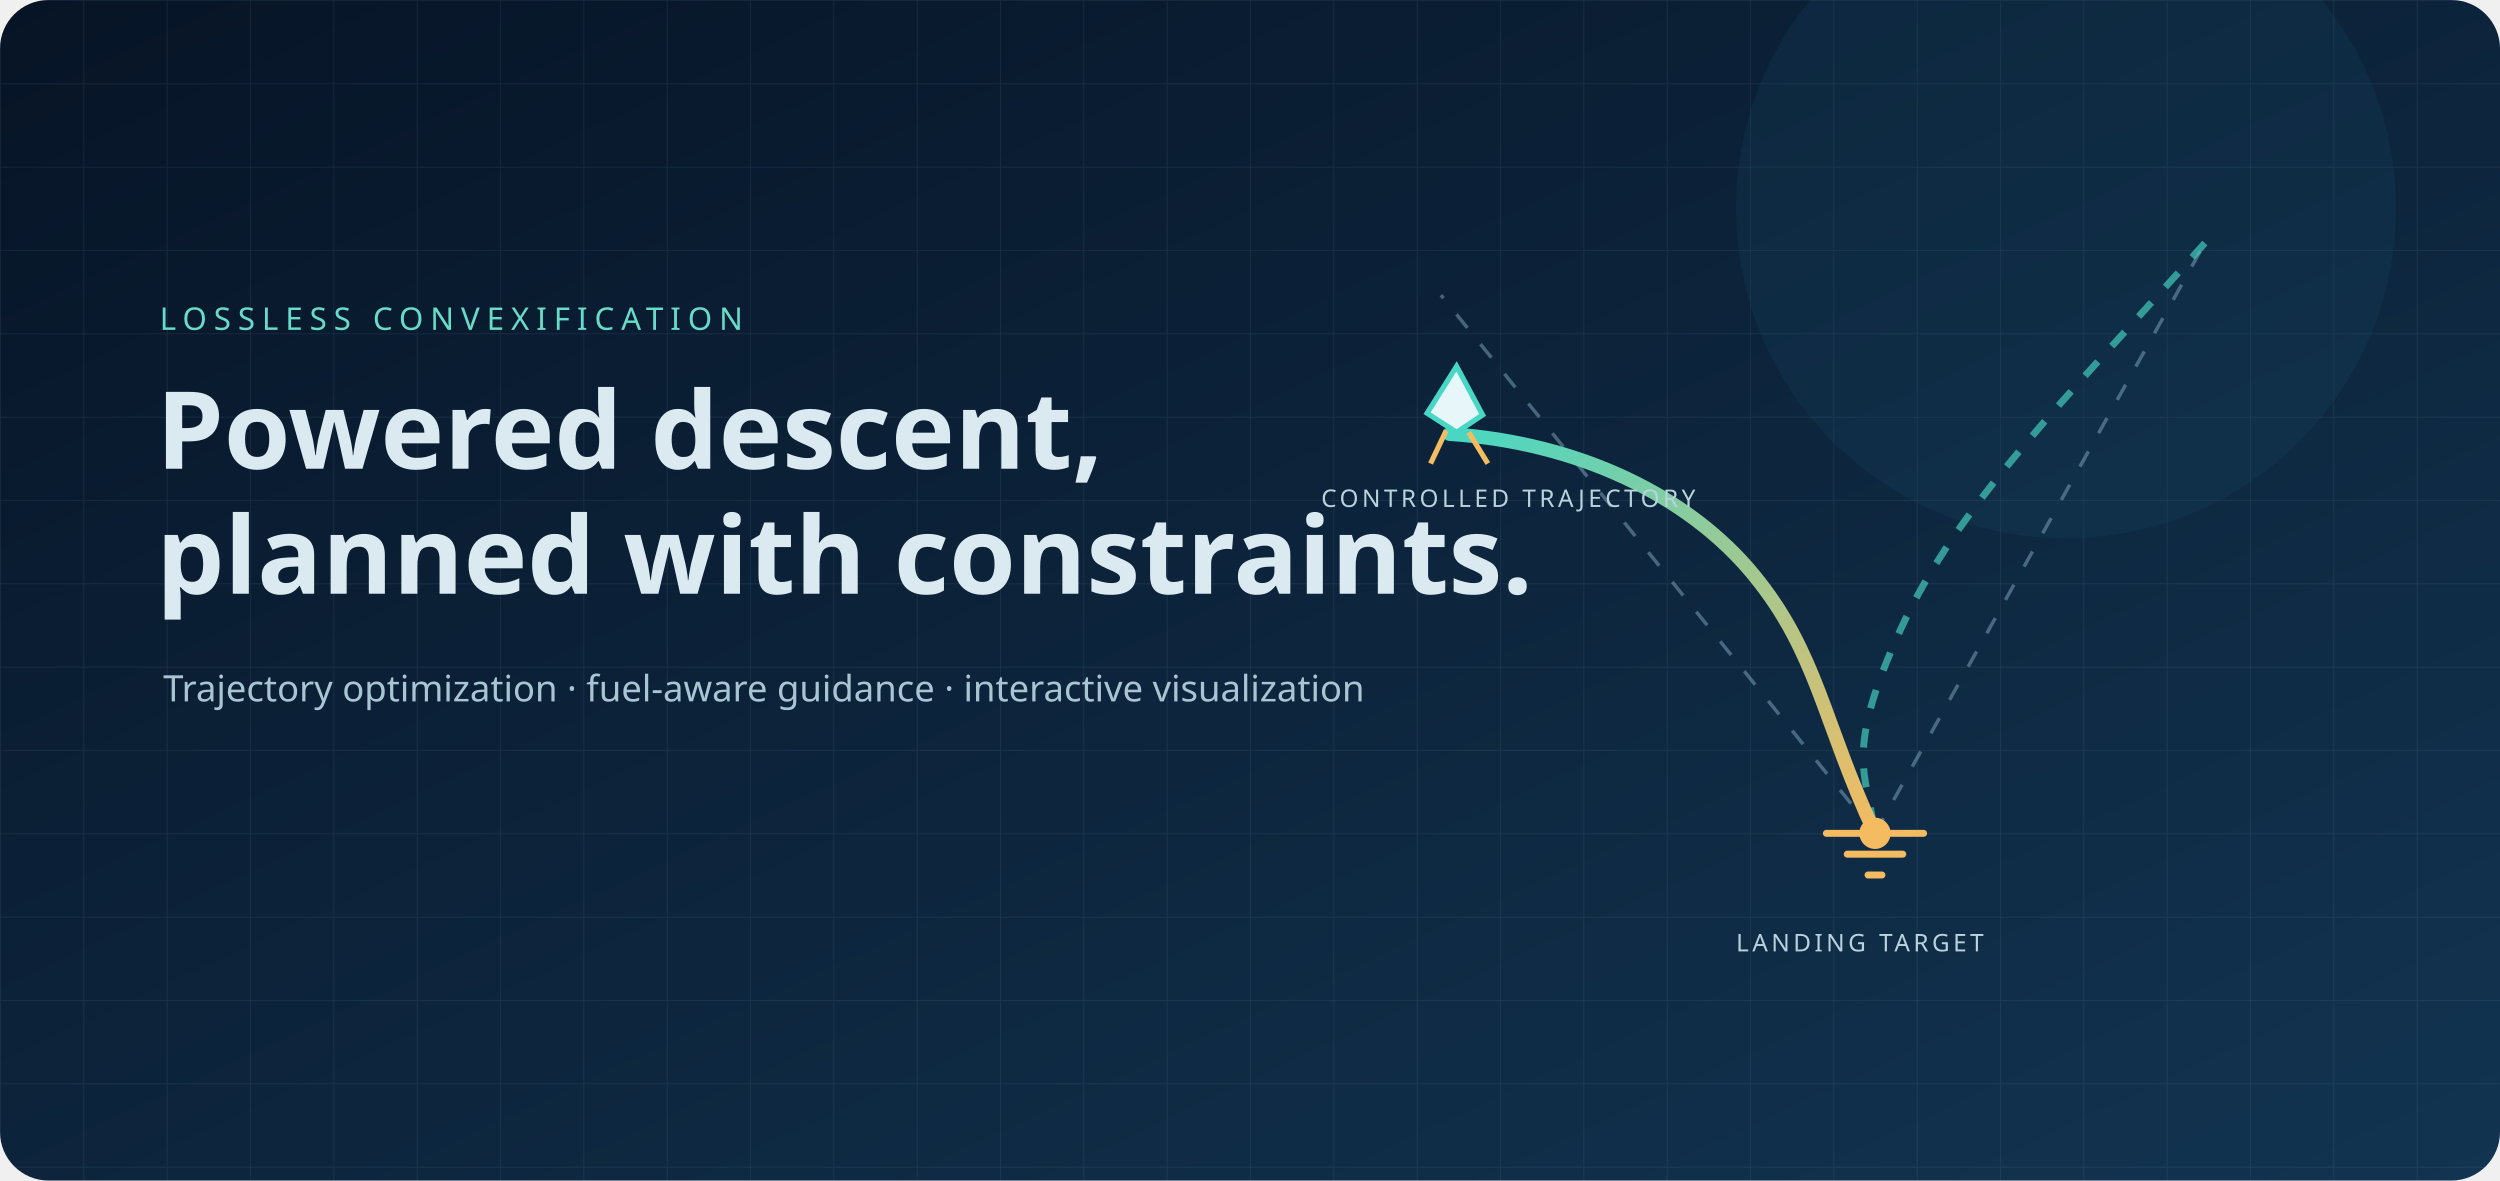
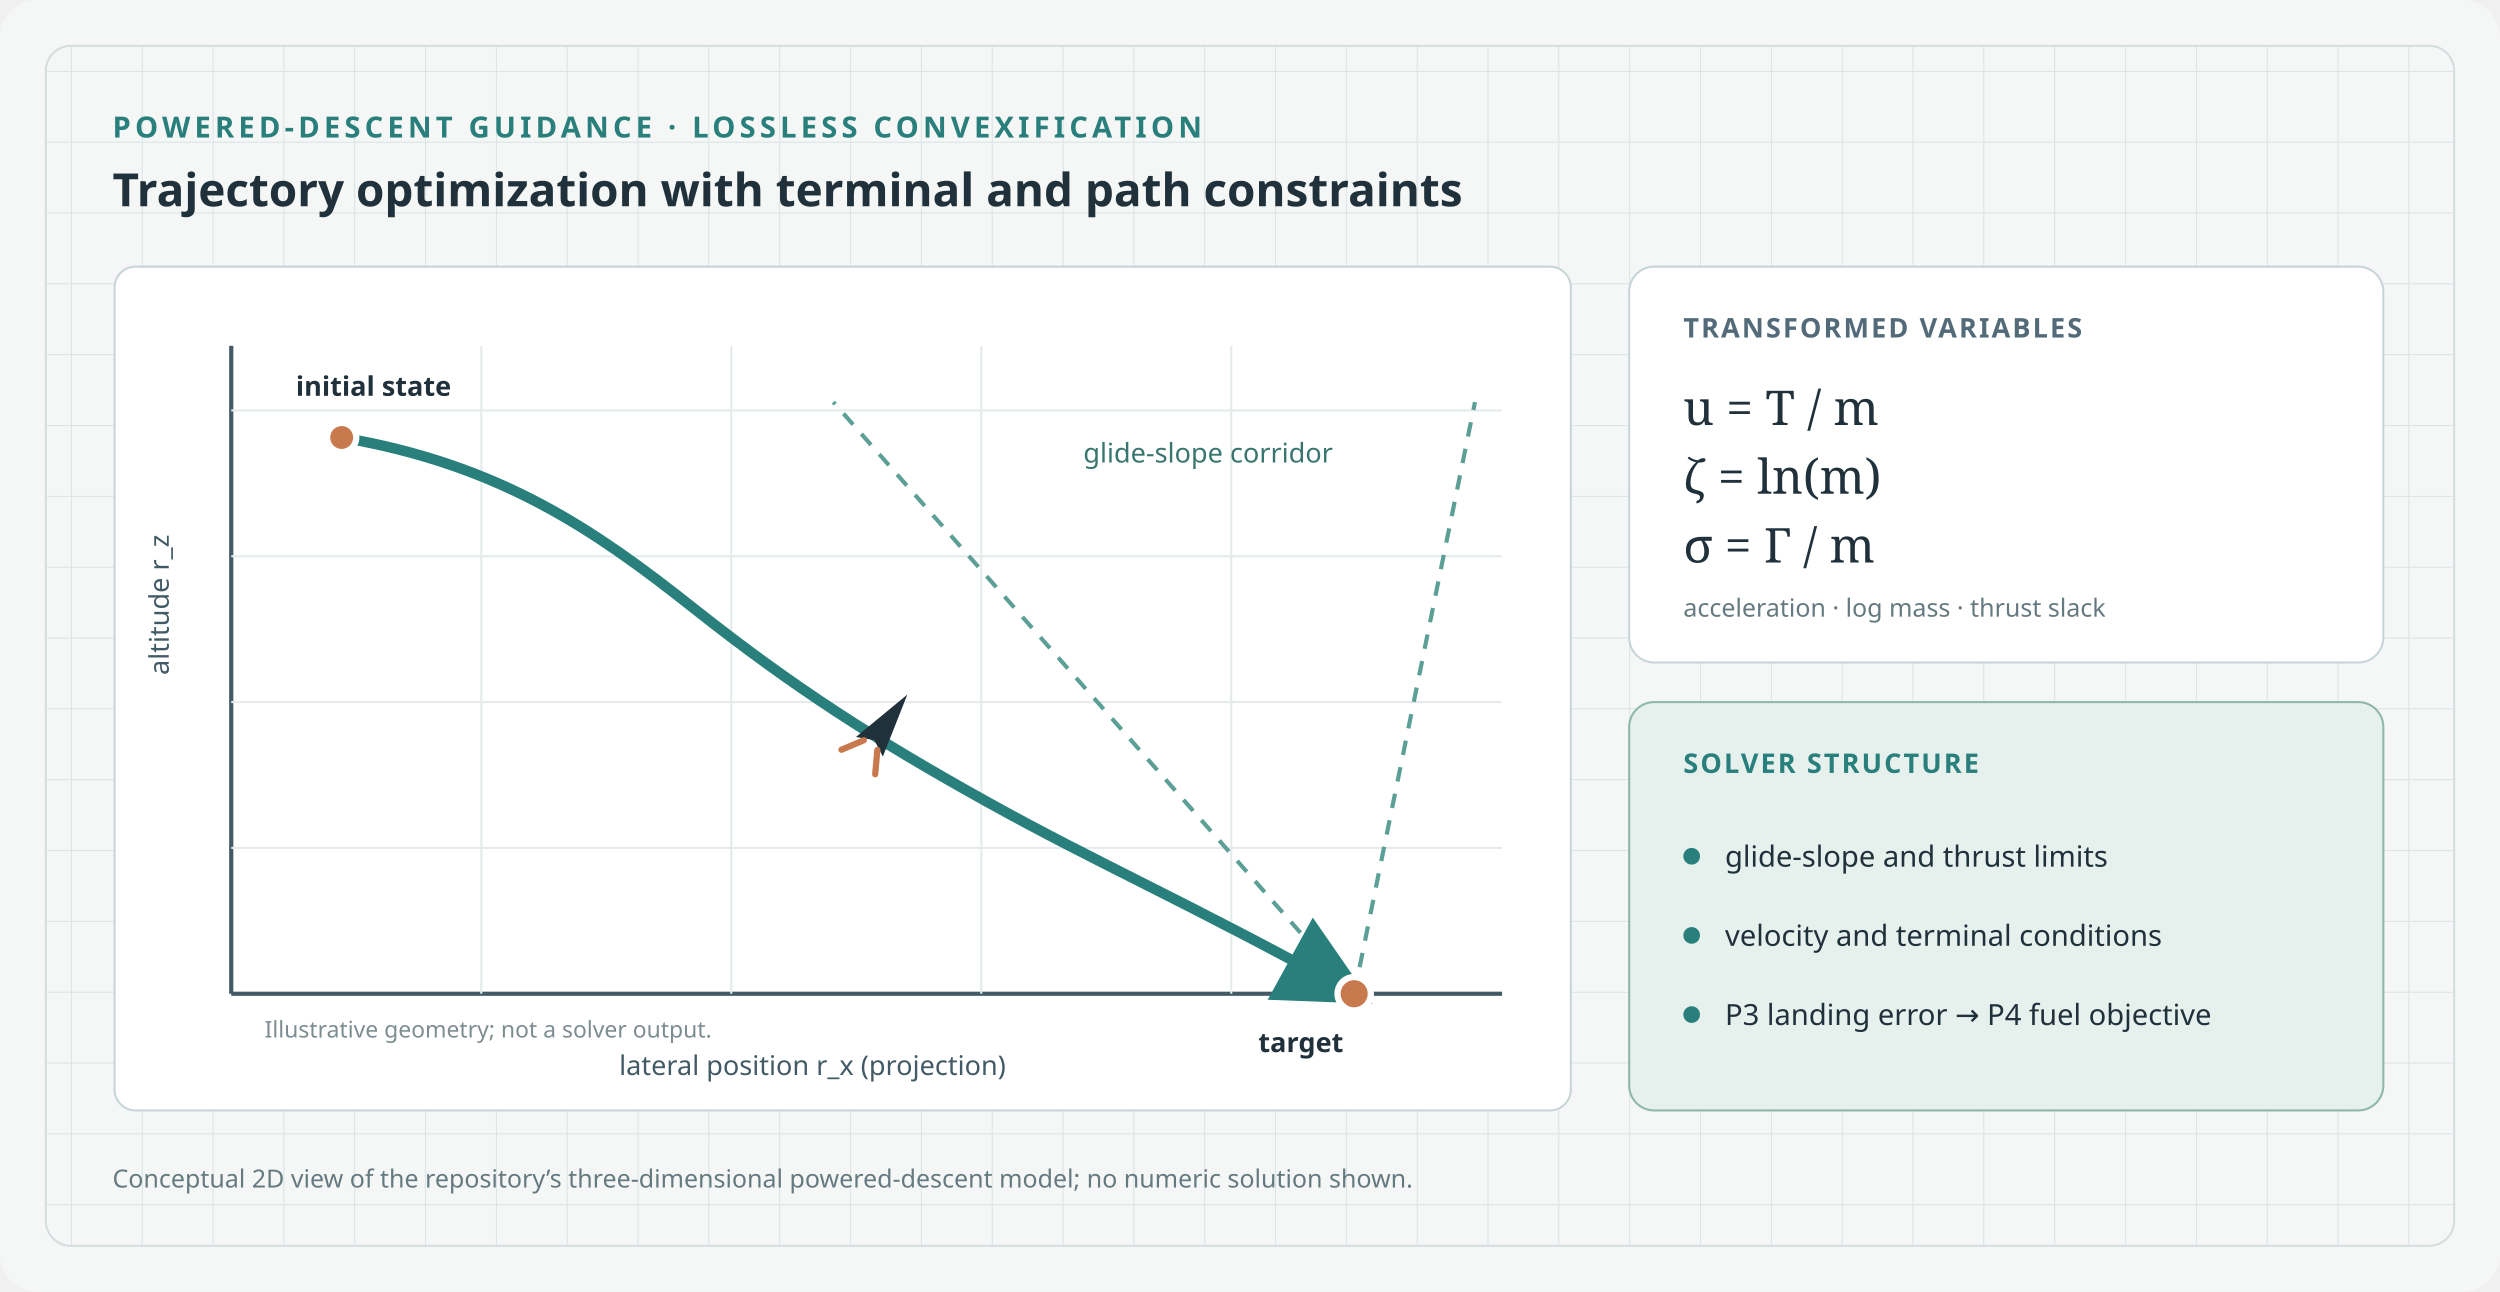
- <svg xmlns="http://www.w3.org/2000/svg" viewBox="0 0 1440 680" role="img" aria-labelledby="t d">
+ <svg xmlns="http://www.w3.org/2000/svg" viewBox="0 0 1200 620" role="img" aria-labelledby="title desc">
  <defs>
-     <linearGradient id="bg" x1="0" y1="0" x2="1" y2="1">
-       <stop stop-color="#071426" />
-       <stop offset="1" stop-color="#123451" />
-     </linearGradient>
-     <linearGradient id="path" x1="0" y1="0" x2="1" y2="1">
-       <stop stop-color="#47d7c4" />
-       <stop offset="1" stop-color="#f4bb61" />
-     </linearGradient>
-     <pattern id="grid" width="48" height="48" patternUnits="userSpaceOnUse">
-       <path d="M48 0H0V48" fill="none" stroke="#9ac1d7" stroke-opacity=".1" />
+     <pattern id="grid" width="34" height="34" patternUnits="userSpaceOnUse">
+       <path d="M34 0H0V34" fill="none" stroke="#dce5e6" />
    </pattern>
+     <marker id="a" markerWidth="9" markerHeight="9" refX="7" refY="4.5" orient="auto">
+       <path d="M0 0 9 4.5 0 9z" fill="#287f7b" />
+     </marker>
  </defs>
-   <rect width="1440" height="680" rx="28" fill="url(#bg)" />
-   <rect width="1440" height="680" rx="28" fill="url(#grid)" />
-   <circle cx="1190" cy="120" r="190" fill="#1b5472" opacity=".16" />
-   <path d="M1080 480L1270 140M1080 480L830 170" fill="none" stroke="#81a9c0" stroke-dasharray="10 12" stroke-width="2" opacity=".5" />
-   <path d="M1270 140C1190 230 1128 290 1095 362S1075 445 1080 480" fill="none" stroke="#47d7c4" stroke-width="4" stroke-dasharray="11 12" opacity=".65" />
-   <path d="M835 250C910 255 973 286 1010 331S1050 416 1080 480" fill="none" stroke="url(#path)" stroke-width="8" stroke-linecap="round" />
-   <path d="M1052 480h56m-44 12h32m-20 12h8" stroke="#f4bb61" stroke-width="4" stroke-linecap="round" />
-   <path d="M822 238l17-27 15 28-15 10z" fill="#e7f6f8" stroke="#47d7c4" stroke-width="3" />
-   <path d="M833 248l-9 19m22-18 11 18" stroke="#f4bb61" stroke-width="3" />
-   <circle cx="1080" cy="480" r="9" fill="#f4bb61" />
-   <g fill="#dbeaf0" font-family="system-ui,sans-serif">
-     <text x="92" y="190" font-size="18" letter-spacing="4" fill="#67dcca">LOSSLESS CONVEXIFICATION</text>
-     <text x="90" y="270" font-size="62" font-weight="700">Powered descent,</text>
-     <text x="90" y="342" font-size="62" font-weight="700">planned with constraints.</text>
-     <text x="94" y="404" font-size="21" fill="#a9c4d3">Trajectory optimization · fuel-aware guidance · interactive visualization</text>
-     <text x="1000" y="548" font-size="14" letter-spacing="2" fill="#b9d3dc">LANDING TARGET</text>
-     <text x="761" y="292" font-size="14" letter-spacing="2" fill="#b9d3dc">CONTROLLED TRAJECTORY</text>
+   <rect width="1200" height="620" rx="18" fill="#f5f7f6" />
+   <rect x="22" y="22" width="1156" height="576" rx="12" fill="url(#grid)" stroke="#d4dddf" />
+   <text x="54" y="66" font-family="system-ui,sans-serif" font-size="14" font-weight="700" letter-spacing="2" fill="#287f7b">POWERED-DESCENT GUIDANCE · LOSSLESS CONVEXIFICATION</text>
+   <text x="54" y="99" font-family="system-ui,sans-serif" font-size="22" font-weight="700" fill="#20313b">Trajectory optimization with terminal and path constraints</text>
+   <rect x="55" y="128" width="699" height="405" rx="10" fill="#fff" stroke="#c8d5d8" />
+   <path d="M111 477H721M111 477V166" stroke="#425a65" stroke-width="2" />
+   <path d="M111 407H721M111 337H721M111 267H721M111 197H721M231 166V477M351 166V477M471 166V477M591 166V477" stroke="#e5ebec" />
+   <path d="M650 477L400 193M650 477L708 193" fill="#d9eee9" fill-opacity=".68" stroke="#5b9f96" stroke-width="2" stroke-dasharray="7 6" />
+   <text x="520" y="222" font-family="system-ui,sans-serif" font-size="13" fill="#39756f">glide-slope corridor</text>
+   <path d="M164 210C240 223 285 254 333 292S420 355 474 385 568 432 650 477" fill="none" stroke="#287f7b" stroke-width="5" stroke-linecap="round" marker-end="url(#a)" />
+   <circle cx="164" cy="210" r="7" fill="#c9794e" stroke="#fff" stroke-width="3" />
+   <circle cx="650" cy="477" r="8" fill="#c9794e" stroke="#fff" stroke-width="3" />
+   <g transform="translate(422 352) rotate(36)">
+     <path d="M0-23 8 8 0 4-8 8Z" fill="#20313b" />
+     <path d="M-4 7-10 17M4 7 10 17" fill="none" stroke="#c9794e" stroke-width="3" stroke-linecap="round" />
  </g>
+   <text x="142" y="190" font-family="system-ui,sans-serif" font-size="13" font-weight="700" fill="#20313b">initial state</text>
+   <text x="604" y="505" font-family="system-ui,sans-serif" font-size="13" font-weight="700" fill="#20313b">target</text>
+   <text x="81" y="324" transform="rotate(-90 81 324)" font-family="system-ui,sans-serif" font-size="13" fill="#425a65">altitude r_z</text>
+   <text x="390" y="516" text-anchor="middle" font-family="system-ui,sans-serif" font-size="13" fill="#425a65">lateral position r_x (projection)</text>
+   <text x="127" y="498" font-family="system-ui,sans-serif" font-size="11" fill="#7c8c91">Illustrative geometry; not a solver output.</text>
+   <rect x="782" y="128" width="362" height="190" rx="12" fill="#fff" stroke="#c8d5d8" />
+   <text x="808" y="162" font-family="system-ui,sans-serif" font-size="13" font-weight="700" letter-spacing="1" fill="#536b79">TRANSFORMED VARIABLES</text>
+   <text x="808" y="204" font-family="Georgia,serif" font-size="23" fill="#20313b">u = T / m</text>
+   <text x="808" y="237" font-family="Georgia,serif" font-size="23" fill="#20313b">ζ = ln(m)</text>
+   <text x="808" y="270" font-family="Georgia,serif" font-size="23" fill="#20313b">σ = Γ / m</text>
+   <text x="808" y="296" font-family="system-ui,sans-serif" font-size="12" fill="#657980">acceleration · log mass · thrust slack</text>
+   <rect x="782" y="337" width="362" height="196" rx="12" fill="#e6f0ed" stroke="#8eb7ad" />
+   <text x="808" y="371" font-family="system-ui,sans-serif" font-size="13" font-weight="700" letter-spacing="1" fill="#287f7b">SOLVER STRUCTURE</text>
+   <circle cx="812" cy="411" r="4" fill="#287f7b" />
+   <text x="828" y="416" font-family="system-ui,sans-serif" font-size="14" fill="#20313b">glide-slope and thrust limits</text>
+   <circle cx="812" cy="449" r="4" fill="#287f7b" />
+   <text x="828" y="454" font-family="system-ui,sans-serif" font-size="14" fill="#20313b">velocity and terminal conditions</text>
+   <circle cx="812" cy="487" r="4" fill="#287f7b" />
+   <text x="828" y="492" font-family="system-ui,sans-serif" font-size="14" fill="#20313b">P3 landing error → P4 fuel objective</text>
+   <text x="54" y="570" font-family="system-ui,sans-serif" font-size="12" fill="#657980">Conceptual 2D view of the repository’s three-dimensional powered-descent model; no numeric solution shown.</text>
</svg>
